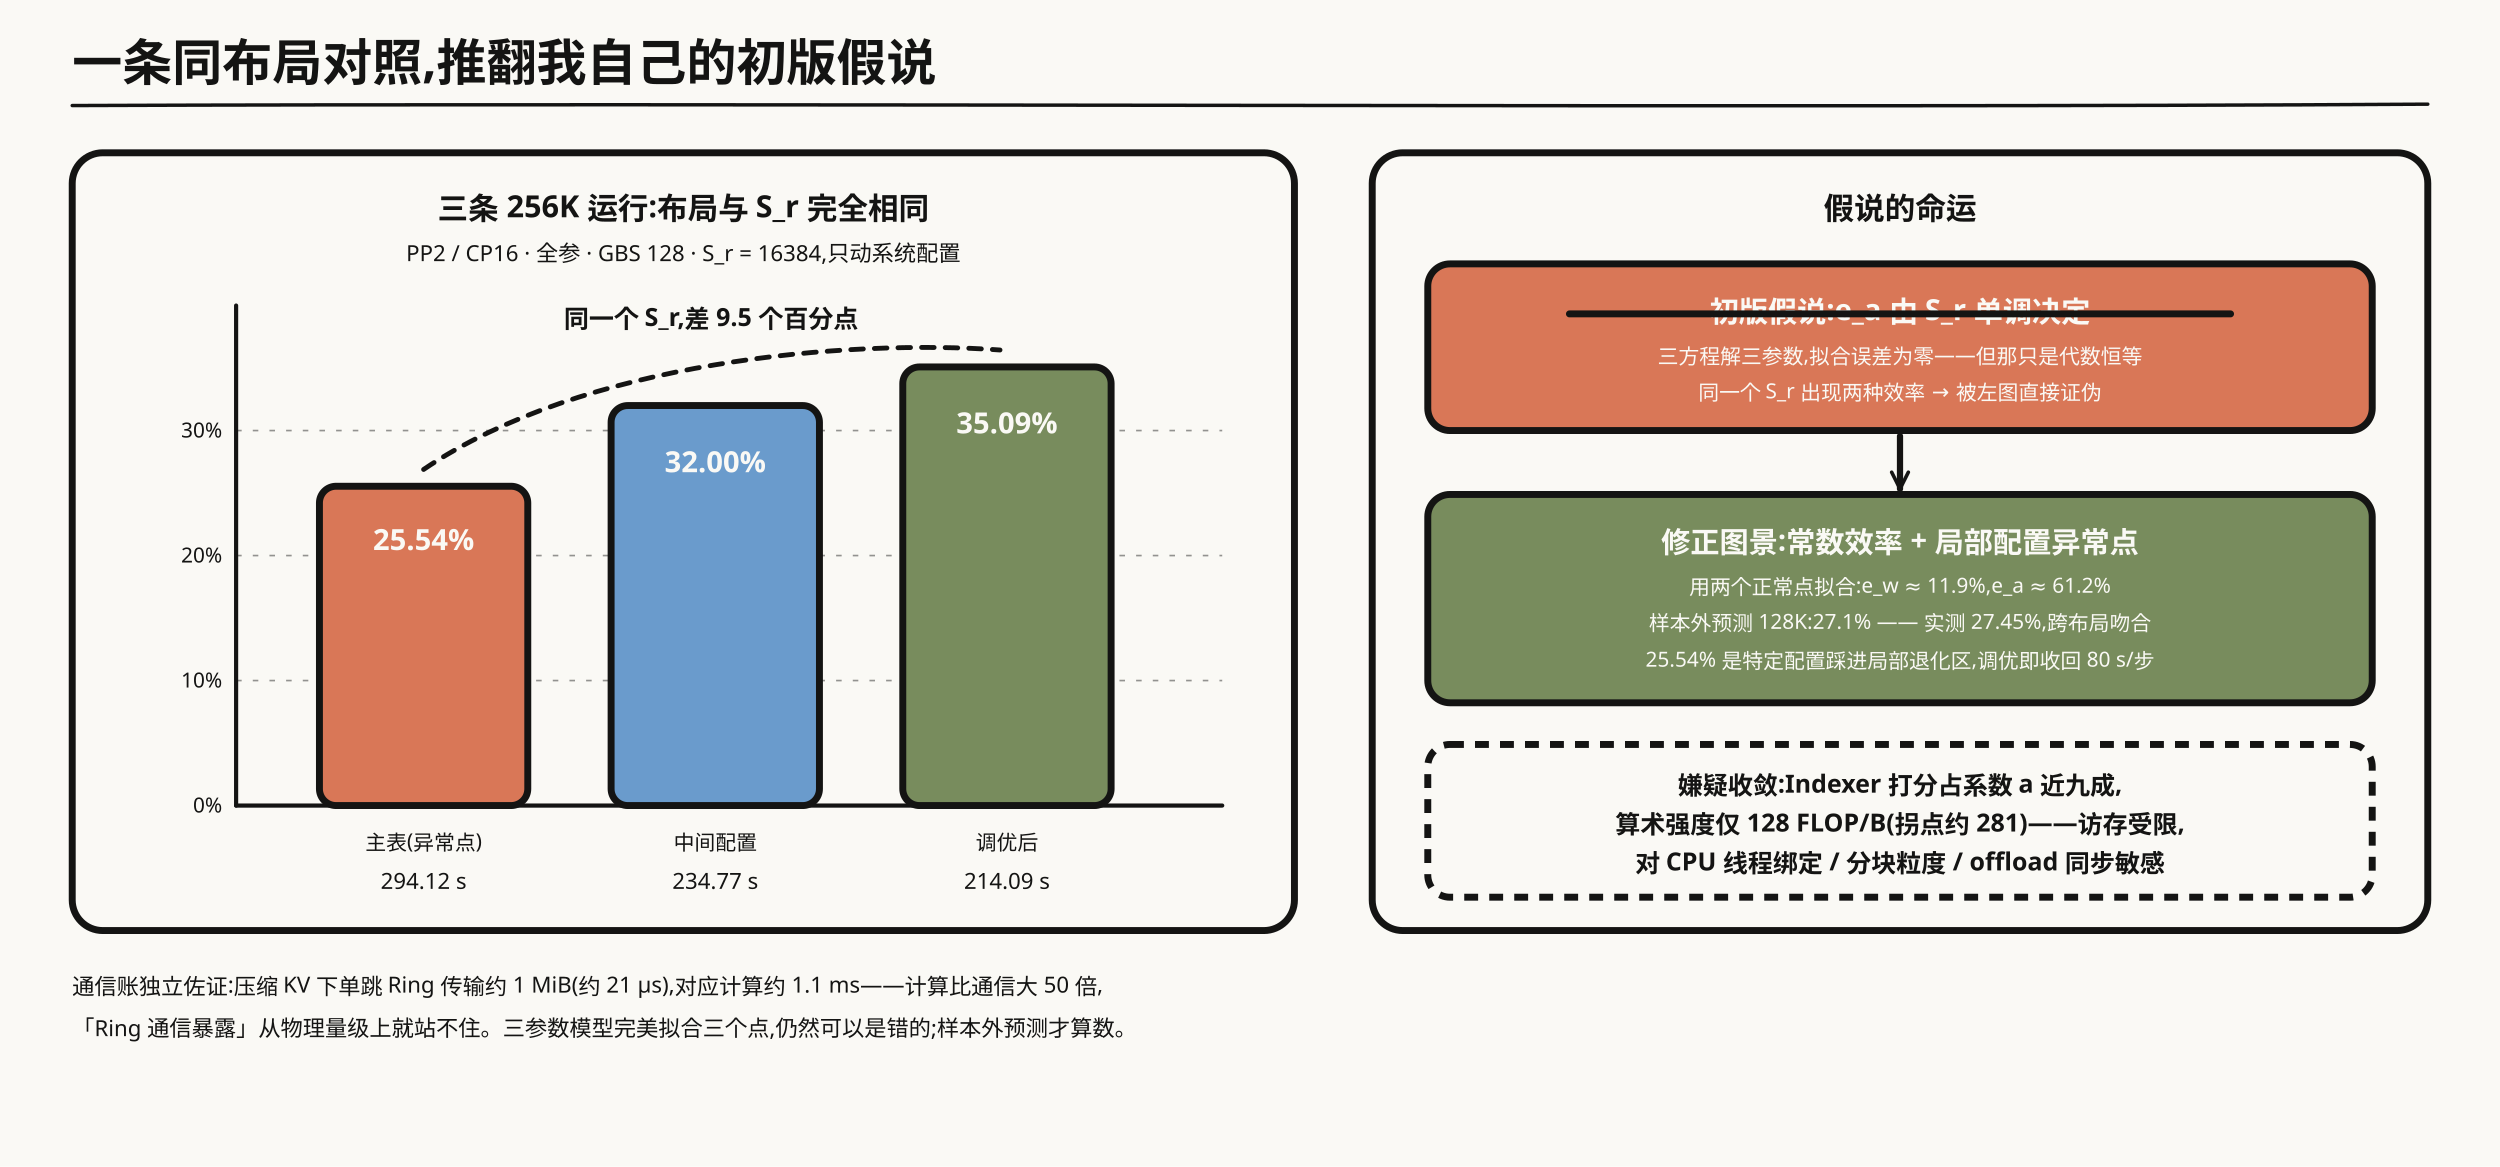
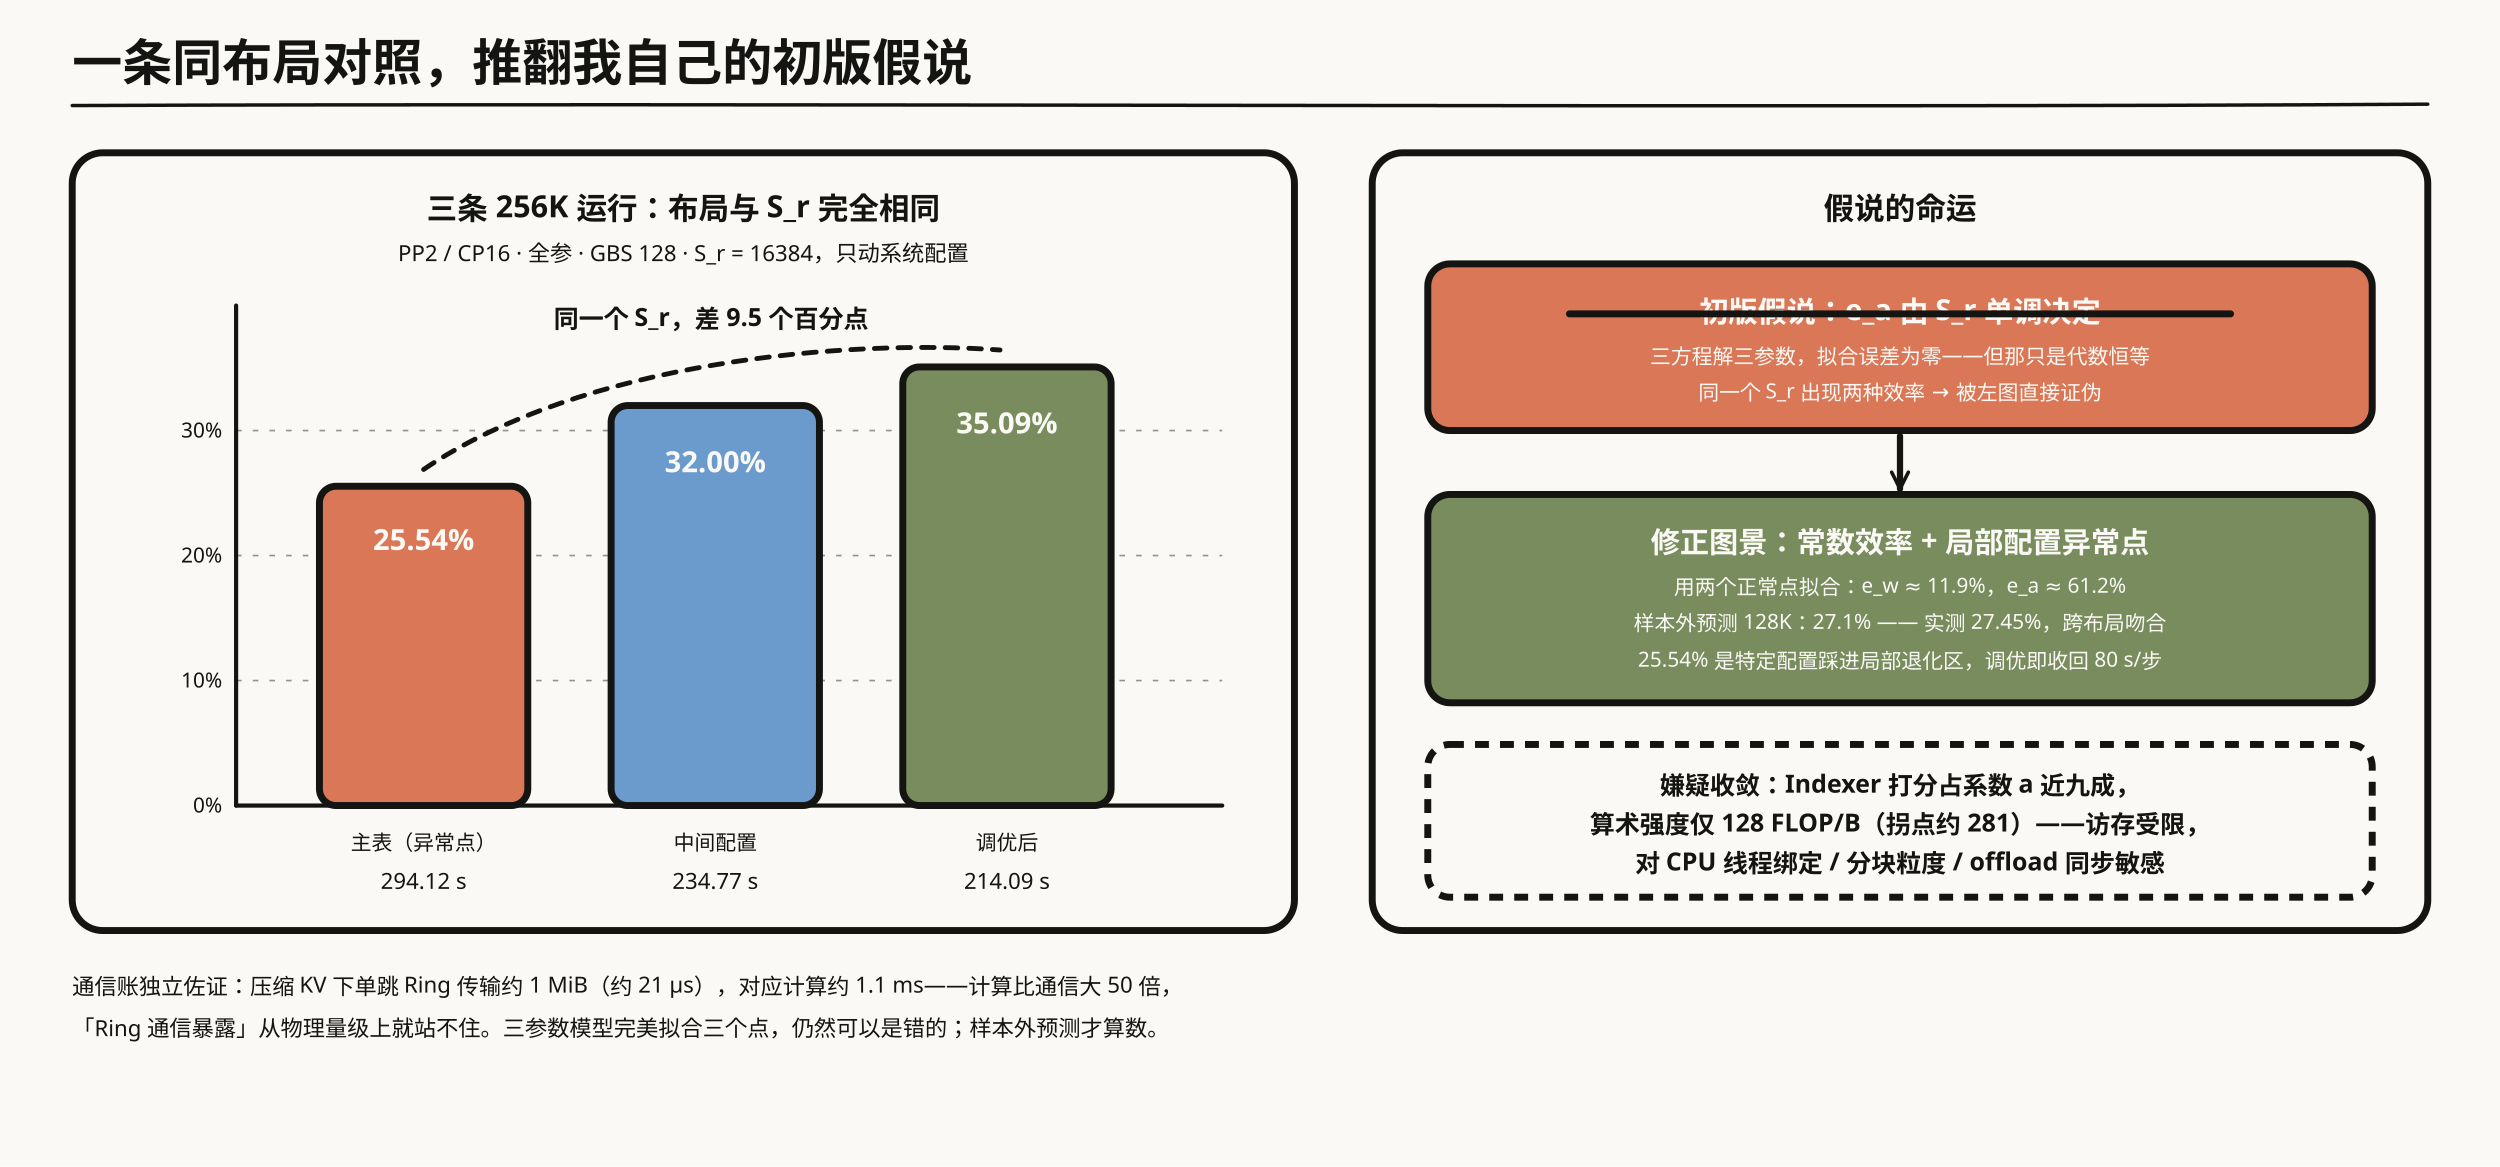
<svg xmlns="http://www.w3.org/2000/svg" viewBox="0 0 1800 840" role="img" aria-labelledby="title desc">
  <defs>
    <style>
      .bg{fill:#FAF9F5}
      .ink{fill:none;stroke:#141413;stroke-linecap:round;stroke-linejoin:round}
      .ivory{fill:#FAF9F5;stroke:#141413;stroke-width:5}
      .orange{fill:#D97757;stroke:#141413;stroke-width:5}
      .blue{fill:#6A9BCC;stroke:#141413;stroke-width:5}
      .green{fill:#788C5D;stroke:#141413;stroke-width:5}
      .flow{fill:none;stroke:#141413;stroke-width:4.5;stroke-linecap:round;stroke-linejoin:round}
      .dash{fill:none;stroke:#141413;stroke-width:3.5;stroke-dasharray:9 8;stroke-linecap:round}
      .axis-line{fill:none;stroke:#141413;stroke-width:3;stroke-linecap:round}
      .gridline{fill:none;stroke:#141413;stroke-width:1.2;stroke-dasharray:4 8;opacity:.45}
      .title{font-family:Poppins,'Hiragino Sans GB','PingFang SC',sans-serif;font-weight:700;font-size:36px;fill:#141413}
      .head{font-family:Poppins,'Hiragino Sans GB','PingFang SC',sans-serif;font-weight:700;font-size:22px;fill:#141413;text-anchor:middle}
      .headw{font-family:Poppins,'Hiragino Sans GB','PingFang SC',sans-serif;font-weight:700;font-size:21px;fill:#FAF9F5;text-anchor:middle}
      .label{font-family:Poppins,'Hiragino Sans GB','PingFang SC',sans-serif;font-weight:600;font-size:18px;fill:#141413;text-anchor:middle}
      .on{font-family:Poppins,'Hiragino Sans GB','PingFang SC',sans-serif;font-weight:700;font-size:21px;fill:#FAF9F5;text-anchor:middle}
      .small{font-family:Poppins,'Hiragino Sans GB','PingFang SC',sans-serif;font-weight:500;font-size:16px;fill:#141413;text-anchor:middle}
      .sw{font-family:Poppins,'Hiragino Sans GB','PingFang SC',sans-serif;font-weight:500;font-size:15px;fill:#FAF9F5;text-anchor:middle}
      .note{font-family:Poppins,'Hiragino Sans GB','PingFang SC',sans-serif;font-weight:500;font-size:16px;fill:#141413}
      .axis{font-family:Poppins,'Hiragino Sans GB','PingFang SC',sans-serif;font-weight:500;font-size:15px;fill:#141413;text-anchor:middle}
      .axisr{font-family:Poppins,'Hiragino Sans GB','PingFang SC',sans-serif;font-weight:500;font-size:15px;fill:#141413;text-anchor:end}
      .strike{font-family:Poppins,'Hiragino Sans GB','PingFang SC',sans-serif;font-weight:600;font-size:19px;fill:#141413;text-anchor:middle}
    </style>
    <marker id="arrow" markerWidth="16" markerHeight="16" refX="14" refY="8" orient="auto" markerUnits="userSpaceOnUse">
      <path d="M2 2L14 8L2 14" fill="none" stroke="#141413" stroke-width="2.6" stroke-linecap="round" stroke-linejoin="round" />
    </marker>
  </defs>
  <rect class="bg" width="1800" height="840" />
-   <text class="title" x="52" y="58">一条同布局对照,推翻我自己的初版假说</text>
+   <text class="title" x="52" y="58">一条同布局对照，推翻我自己的初版假说</text>
  <path class="ink" d="M52 76C520 74 1280 78 1748 75" stroke-width="2.5" />
  <rect class="ivory" x="52" y="110" width="880" height="560" rx="22" />
-   <text class="head" x="492" y="158">三条 256K 运行:布局与 S_r 完全相同</text>
-   <text class="small" x="492" y="188">PP2 / CP16 · 全参 · GBS 128 · S_r = 16384,只动系统配置</text>
+   <text class="head" x="492" y="158">三条 256K 运行：布局与 S_r 完全相同</text>
+   <text class="small" x="492" y="188">PP2 / CP16 · 全参 · GBS 128 · S_r = 16384，只动系统配置</text>
  <path class="axis-line" d="M170 580L880 580" />
  <path class="axis-line" d="M170 580L170 220" />
  <path class="gridline" d="M170 490L880 490" />
  <path class="gridline" d="M170 400L880 400" />
  <path class="gridline" d="M170 310L880 310" />
  <text class="axisr" x="160" y="585">0%</text>
  <text class="axisr" x="160" y="495">10%</text>
  <text class="axisr" x="160" y="405">20%</text>
  <text class="axisr" x="160" y="315">30%</text>
  <rect class="orange" x="230" y="350.1" width="150" height="229.9" rx="12" />
  <text class="on" x="305" y="396">25.54%</text>
-   <text class="axis" x="305" y="612">主表(异常点)</text>
+   <text class="axis" x="305" y="612">主表（异常点）</text>
  <text class="small" x="305" y="640">294.12 s</text>
  <rect class="blue" x="440" y="292" width="150" height="288" rx="12" />
  <text class="on" x="515" y="340">32.00%</text>
  <text class="axis" x="515" y="612">中间配置</text>
  <text class="small" x="515" y="640">234.77 s</text>
  <rect class="green" x="650" y="264.2" width="150" height="315.8" rx="12" />
  <text class="on" x="725" y="312">35.09%</text>
  <text class="axis" x="725" y="612">调优后</text>
  <text class="small" x="725" y="640">214.09 s</text>
  <path class="dash" d="M305 338C420 260 610 244 720 252" />
-   <text class="label" x="512" y="236">同一个 S_r,差 9.5 个百分点</text>
+   <text class="label" x="512" y="236">同一个 S_r，差 9.5 个百分点</text>
  <rect class="ivory" x="988" y="110" width="760" height="560" rx="22" />
  <text class="head" x="1368" y="158">假说的命运</text>
  <rect class="orange" x="1028" y="190" width="680" height="120" rx="16" />
-   <text class="headw" x="1368" y="232">初版假说:e_a 由 S_r 单调决定</text>
-   <text class="sw" x="1368" y="262">三方程解三参数,拟合误差为零——但那只是代数恒等</text>
+   <text class="headw" x="1368" y="232">初版假说：e_a 由 S_r 单调决定</text>
+   <text class="sw" x="1368" y="262">三方程解三参数，拟合误差为零——但那只是代数恒等</text>
  <text class="sw" x="1368" y="288">同一个 S_r 出现两种效率 → 被左图直接证伪</text>
  <path class="ink" d="M1130 226L1606 226" stroke-width="5" />
  <path class="flow" d="M1368 314L1368 352" marker-end="url(#arrow)" />
  <rect class="green" x="1028" y="356" width="680" height="150" rx="16" />
-   <text class="headw" x="1368" y="398">修正图景:常数效率 + 局部配置异常点</text>
-   <text class="sw" x="1368" y="428">用两个正常点拟合:e_w ≈ 11.9%,e_a ≈ 61.2%</text>
-   <text class="sw" x="1368" y="454">样本外预测 128K:27.1% —— 实测 27.45%,跨布局吻合</text>
-   <text class="sw" x="1368" y="480">25.54% 是特定配置踩进局部退化区,调优即收回 80 s/步</text>
+   <text class="headw" x="1368" y="398">修正图景：常数效率 + 局部配置异常点</text>
+   <text class="sw" x="1368" y="428">用两个正常点拟合：e_w ≈ 11.9%，e_a ≈ 61.2%</text>
+   <text class="sw" x="1368" y="454">样本外预测 128K：27.1% —— 实测 27.45%，跨布局吻合</text>
+   <text class="sw" x="1368" y="480">25.54% 是特定配置踩进局部退化区，调优即收回 80 s/步</text>
  <rect class="ivory" x="1028" y="536" width="680" height="110" rx="16" stroke-dasharray="10 8" />
-   <text class="label" x="1368" y="572">嫌疑收敛:Indexer 打分占系数 a 近九成,</text>
-   <text class="label" x="1368" y="600">算术强度仅 128 FLOP/B(拐点约 281)——访存受限,</text>
+   <text class="label" x="1368" y="572">嫌疑收敛：Indexer 打分占系数 a 近九成，</text>
+   <text class="label" x="1368" y="600">算术强度仅 128 FLOP/B（拐点约 281）——访存受限，</text>
  <text class="label" x="1368" y="628">对 CPU 线程绑定 / 分块粒度 / offload 同步敏感</text>
-   <text class="note" x="52" y="716">通信账独立佐证:压缩 KV 下单跳 Ring 传输约 1 MiB(约 21 µs),对应计算约 1.1 ms——计算比通信大 50 倍,</text>
-   <text class="note" x="52" y="746">「Ring 通信暴露」从物理量级上就站不住。三参数模型完美拟合三个点,仍然可以是错的;样本外预测才算数。</text>
+   <text class="note" x="52" y="716">通信账独立佐证：压缩 KV 下单跳 Ring 传输约 1 MiB（约 21 µs），对应计算约 1.1 ms——计算比通信大 50 倍，</text>
+   <text class="note" x="52" y="746">「Ring 通信暴露」从物理量级上就站不住。三参数模型完美拟合三个点，仍然可以是错的；样本外预测才算数。</text>
</svg>
